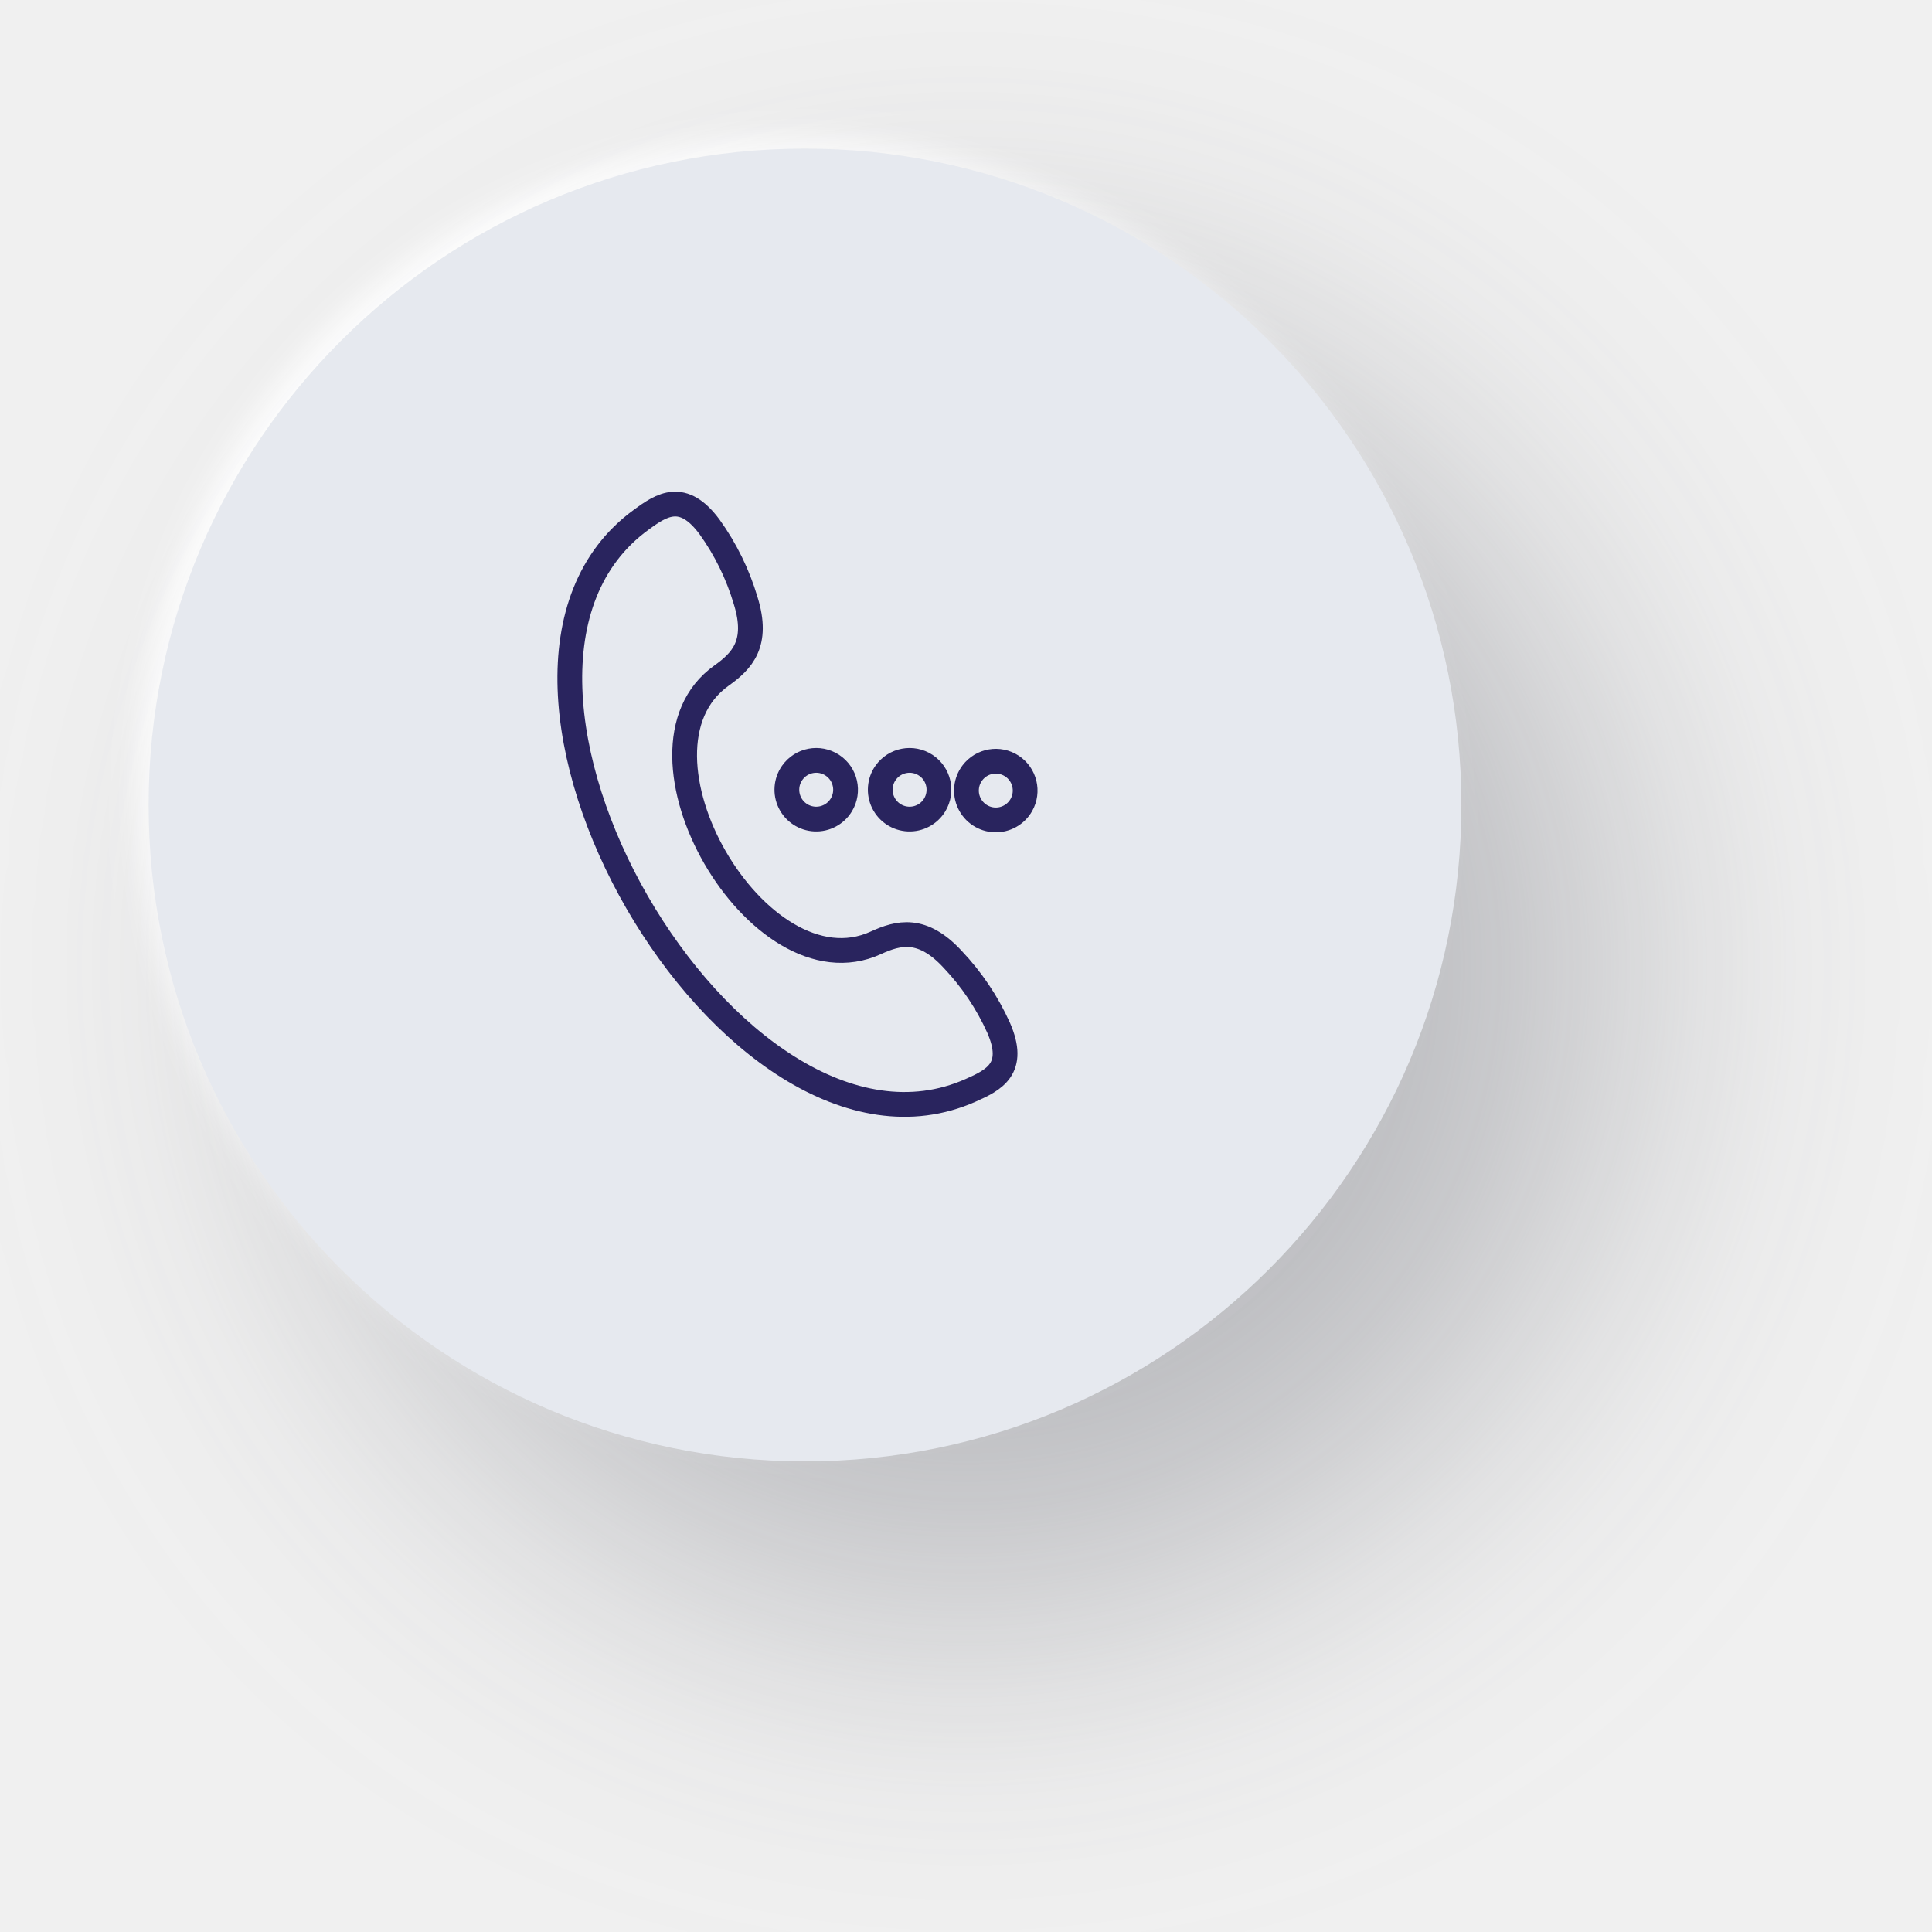
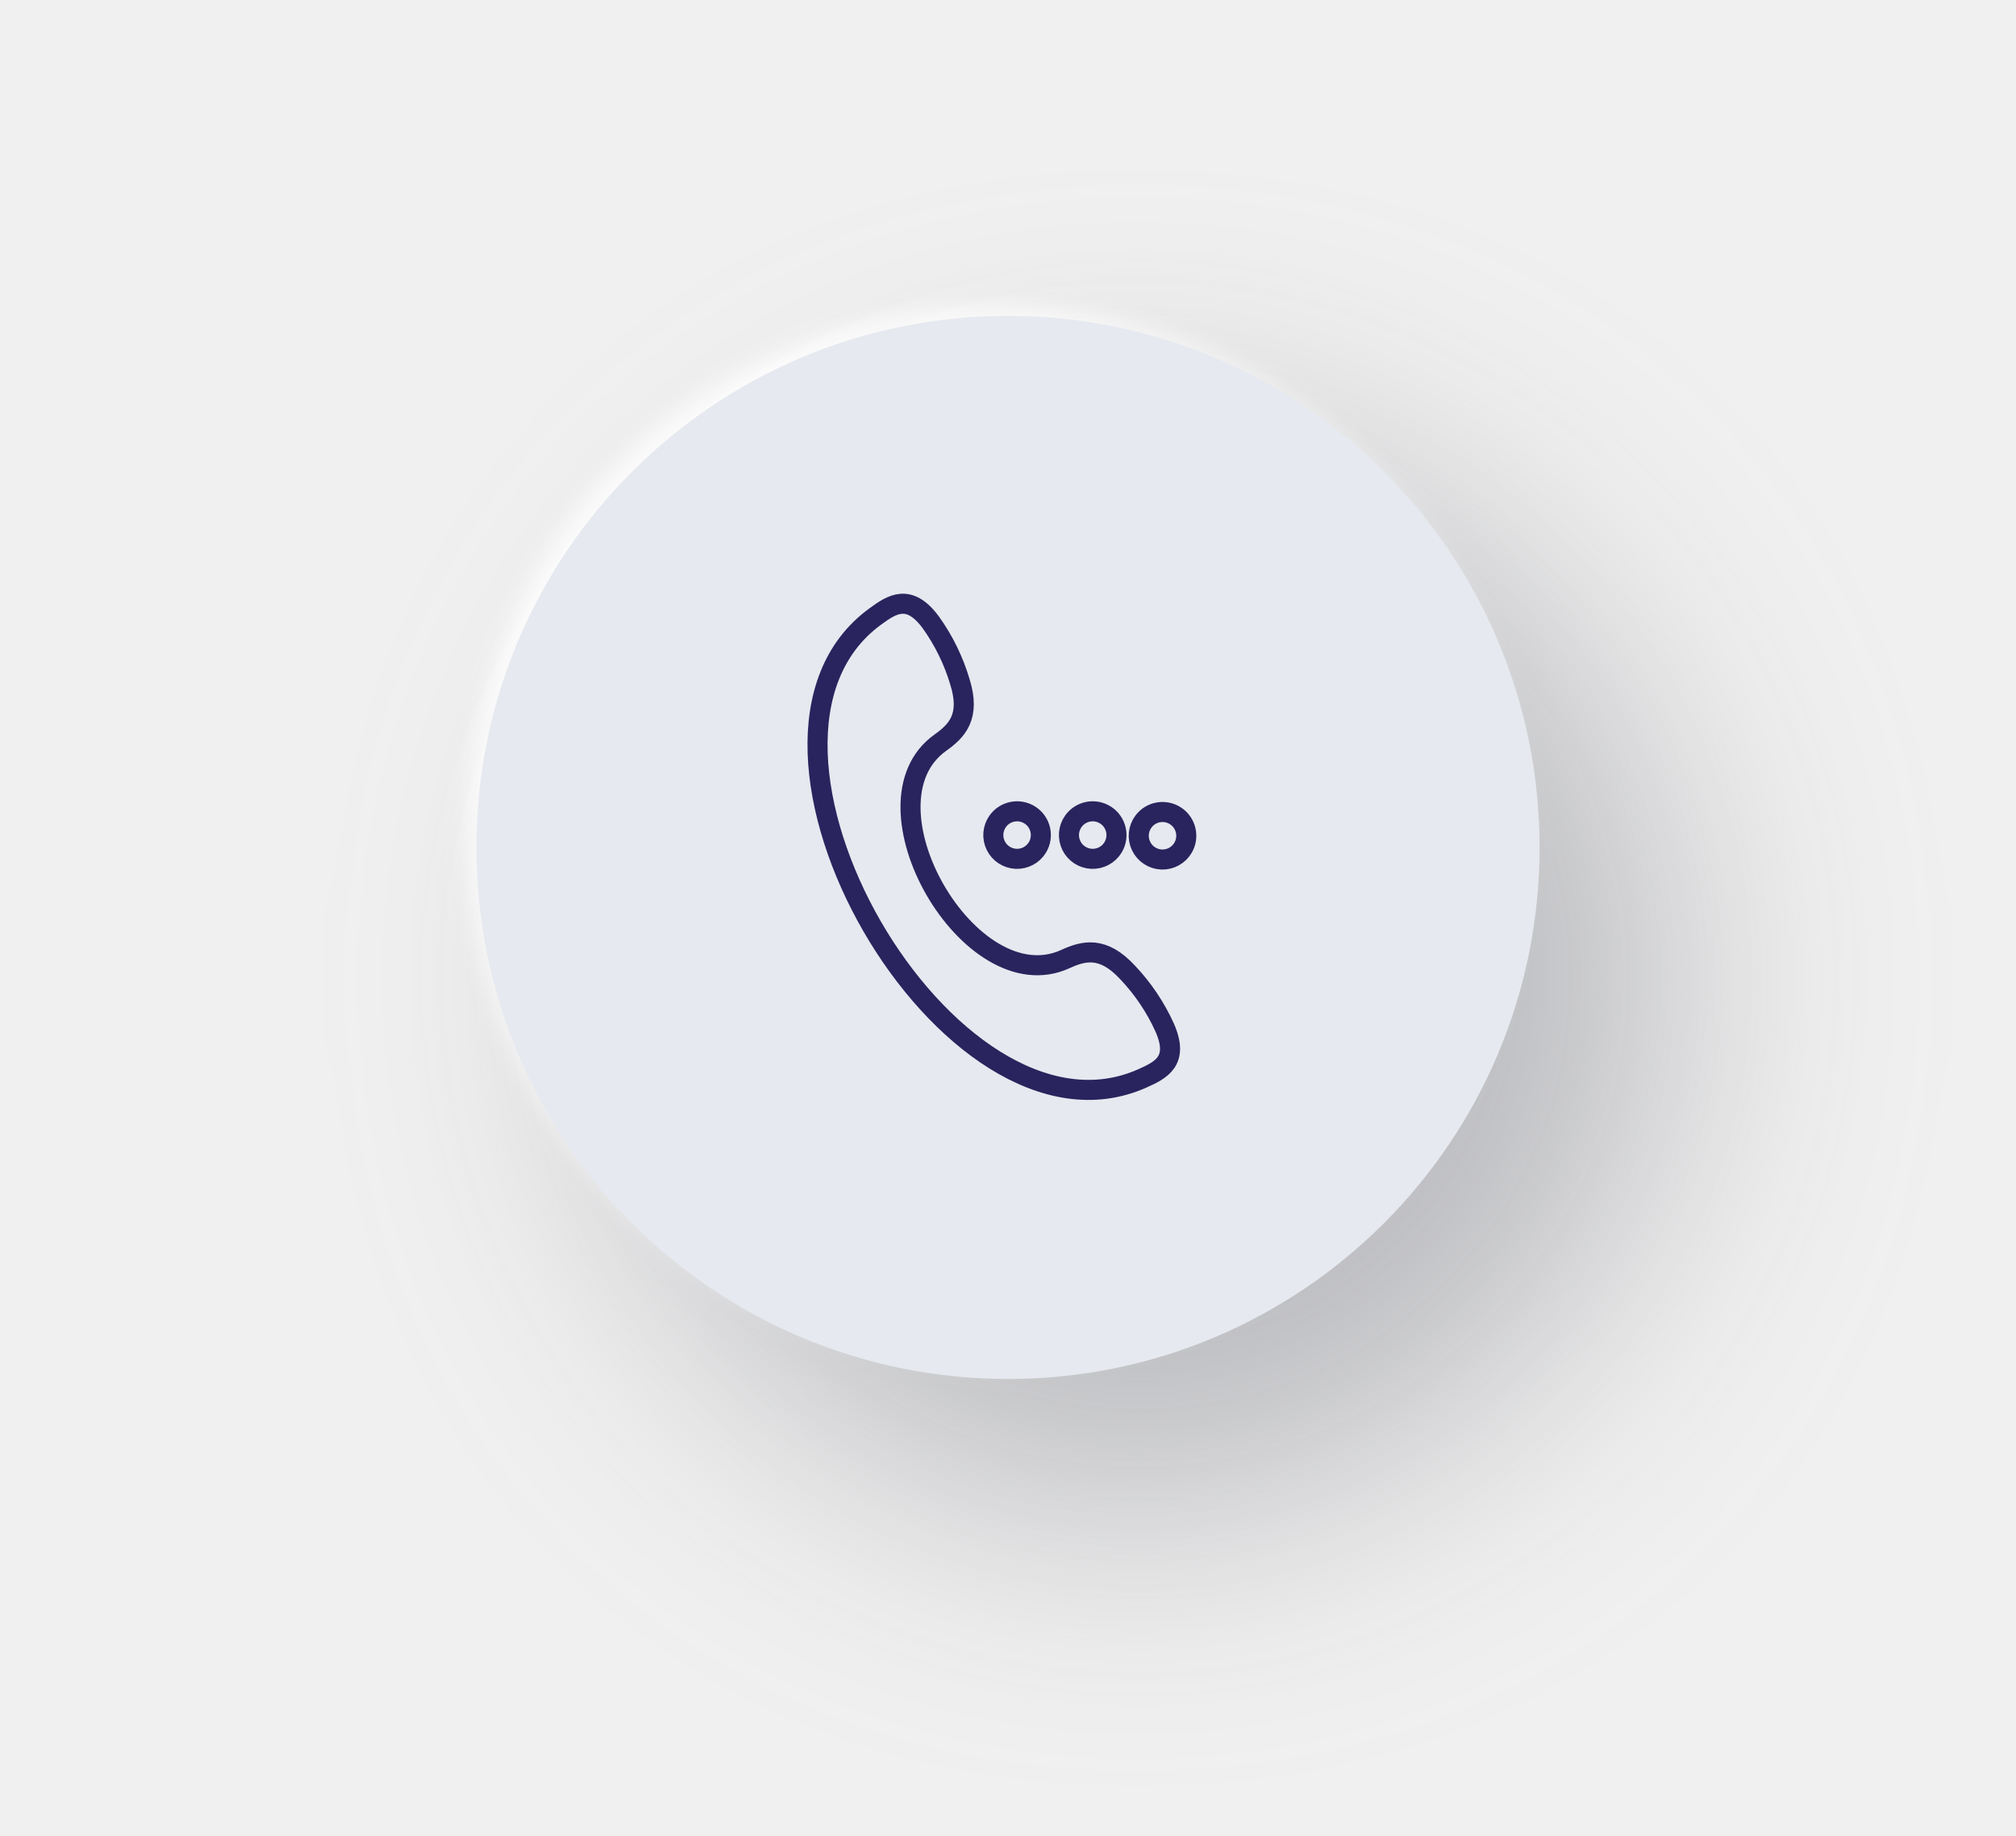
- <svg xmlns="http://www.w3.org/2000/svg" xmlns:xlink="http://www.w3.org/1999/xlink" width="156" height="156">
+ <svg xmlns="http://www.w3.org/2000/svg" xmlns:xlink="http://www.w3.org/1999/xlink" width="201" height="183">
  <defs>
    <circle id="b" cx="53" cy="53" r="53" />
    <filter x="-30.7%" y="-30.7%" width="185.8%" height="185.8%" filterUnits="objectBoundingBox" id="a">
      <feOffset dx="-1" dy="-1" in="SourceAlpha" result="shadowOffsetOuter1" />
      <feGaussianBlur stdDeviation="1" in="shadowOffsetOuter1" result="shadowBlurOuter1" />
      <feColorMatrix values="0 0 0 0 1 0 0 0 0 1 0 0 0 0 1 0 0 0 1 0" in="shadowBlurOuter1" result="shadowMatrixOuter1" />
      <feOffset dx="13" dy="13" in="SourceAlpha" result="shadowOffsetOuter2" />
      <feGaussianBlur stdDeviation="13" in="shadowOffsetOuter2" result="shadowBlurOuter2" />
      <feColorMatrix values="0 0 0 0 0.42 0 0 0 0 0.427 0 0 0 0 0.463 0 0 0 0.4 0" in="shadowBlurOuter2" result="shadowMatrixOuter2" />
      <feMerge>
        <feMergeNode in="shadowMatrixOuter1" />
        <feMergeNode in="shadowMatrixOuter2" />
      </feMerge>
    </filter>
    <path d="M5.77 1.34c-17.05 12.41 7.33 54.64 26.6 46.08 1.9-.84 3.71-1.76 2.26-5.07a19.92 19.92 0 0 0-3.7-5.5c-2.46-2.68-4.38-2.18-6.21-1.34-9.5 4.35-20.97-15.54-12.46-21.58 1.64-1.17 3.04-2.59 1.95-6.06a19.91 19.91 0 0 0-2.92-5.96C10.29.55 9.38.07 8.53.07c-.97 0-1.87.62-2.76 1.27z" id="c" />
    <path d="M5.77 1.34c-17.05 12.41 7.33 54.64 26.6 46.08 1.9-.84 3.71-1.76 2.26-5.07a19.92 19.92 0 0 0-3.7-5.5c-2.46-2.68-4.38-2.18-6.21-1.34-9.5 4.35-20.97-15.54-12.46-21.58 1.64-1.17 3.04-2.59 1.95-6.06a19.91 19.91 0 0 0-2.92-5.96C10.29.55 9.38.07 8.53.07c-.97 0-1.87.62-2.76 1.27z" id="e" />
  </defs>
  <g fill="none" fill-rule="evenodd">
-     <g transform="translate(12 12)">
+     <g transform="translate(47.5 31.5)">
      <use fill="#000" filter="url(#a)" xlink:href="#b" />
      <use fill="#E6E9EF" xlink:href="#b" />
    </g>
    <g stroke="#29245E" stroke-width="2">
-       <path d="M67.93 65a2.37 2.37 0 1 1-3.96-2.6 2.37 2.37 0 0 1 3.96 2.6zM75.47 65a2.37 2.37 0 1 1-3.96-2.6 2.37 2.37 0 0 1 3.96 2.6zM82.47 65a2.37 2.37 0 1 1-3.95-2.6 2.37 2.37 0 0 1 3.95 2.6z" />
+       <path d="M103.43 84.5a2.37 2.37 0 1 1-3.96-2.6 2.37 2.37 0 0 1 3.96 2.6zM110.97 84.5a2.37 2.37 0 1 1-3.96-2.6 2.37 2.37 0 0 1 3.96 2.6zM117.97 84.5a2.37 2.37 0 1 1-3.95-2.6 2.37 2.37 0 0 1 3.95 2.6z" />
    </g>
-     <g transform="translate(46 40.63)">
+     <g transform="translate(81.5 60.13)">
      <mask id="d" fill="#fff">
        <use xlink:href="#c" />
      </mask>
      <path stroke="#29245E" stroke-width="2" mask="url(#d)" d="M-2.68 51.25h40.53V-2.62H-2.68z" />
    </g>
-     <g transform="translate(46 40.63)">
+     <g transform="translate(81.5 60.13)">
      <mask id="f" fill="#fff">
        <use xlink:href="#e" />
      </mask>
      <path stroke="#29245E" mask="url(#f)" d="M-142.92 337.26h775.64V-214.3h-775.64z" />
    </g>
-     <path d="M78.37 88.04c1.9-.84 3.71-1.75 2.26-5.06a19.88 19.88 0 0 0-3.7-5.51c-2.46-2.67-4.38-2.18-6.21-1.34-9.5 4.35-20.97-15.53-12.46-21.58 1.64-1.17 3.03-2.58 1.95-6.05a19.89 19.89 0 0 0-2.92-5.96c-2.15-2.9-3.85-1.8-5.52-.57-17.05 12.4 7.33 54.63 26.6 46.07z" stroke="#29245E" stroke-width="2" />
+     <path d="M113.87 107.54c1.9-.84 3.71-1.75 2.26-5.06a19.88 19.88 0 0 0-3.7-5.51c-2.46-2.67-4.38-2.18-6.21-1.34-9.5 4.35-20.97-15.53-12.46-21.58 1.64-1.17 3.03-2.58 1.95-6.05a19.89 19.89 0 0 0-2.92-5.96c-2.15-2.9-3.85-1.8-5.52-.57-17.05 12.4 7.33 54.63 26.6 46.07z" stroke="#29245E" stroke-width="2" />
  </g>
</svg>
